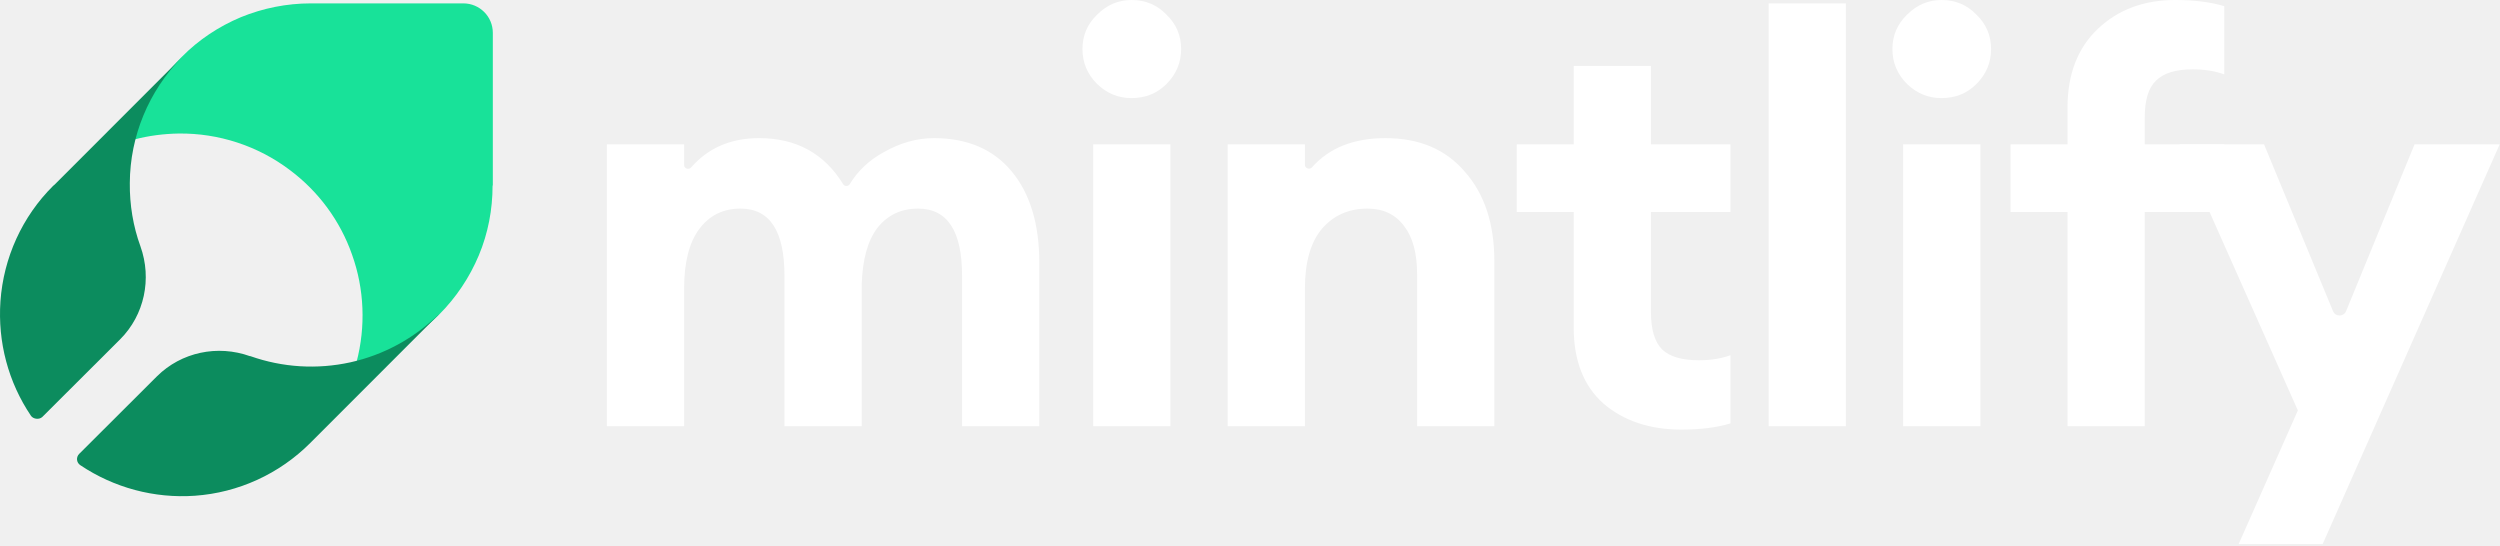
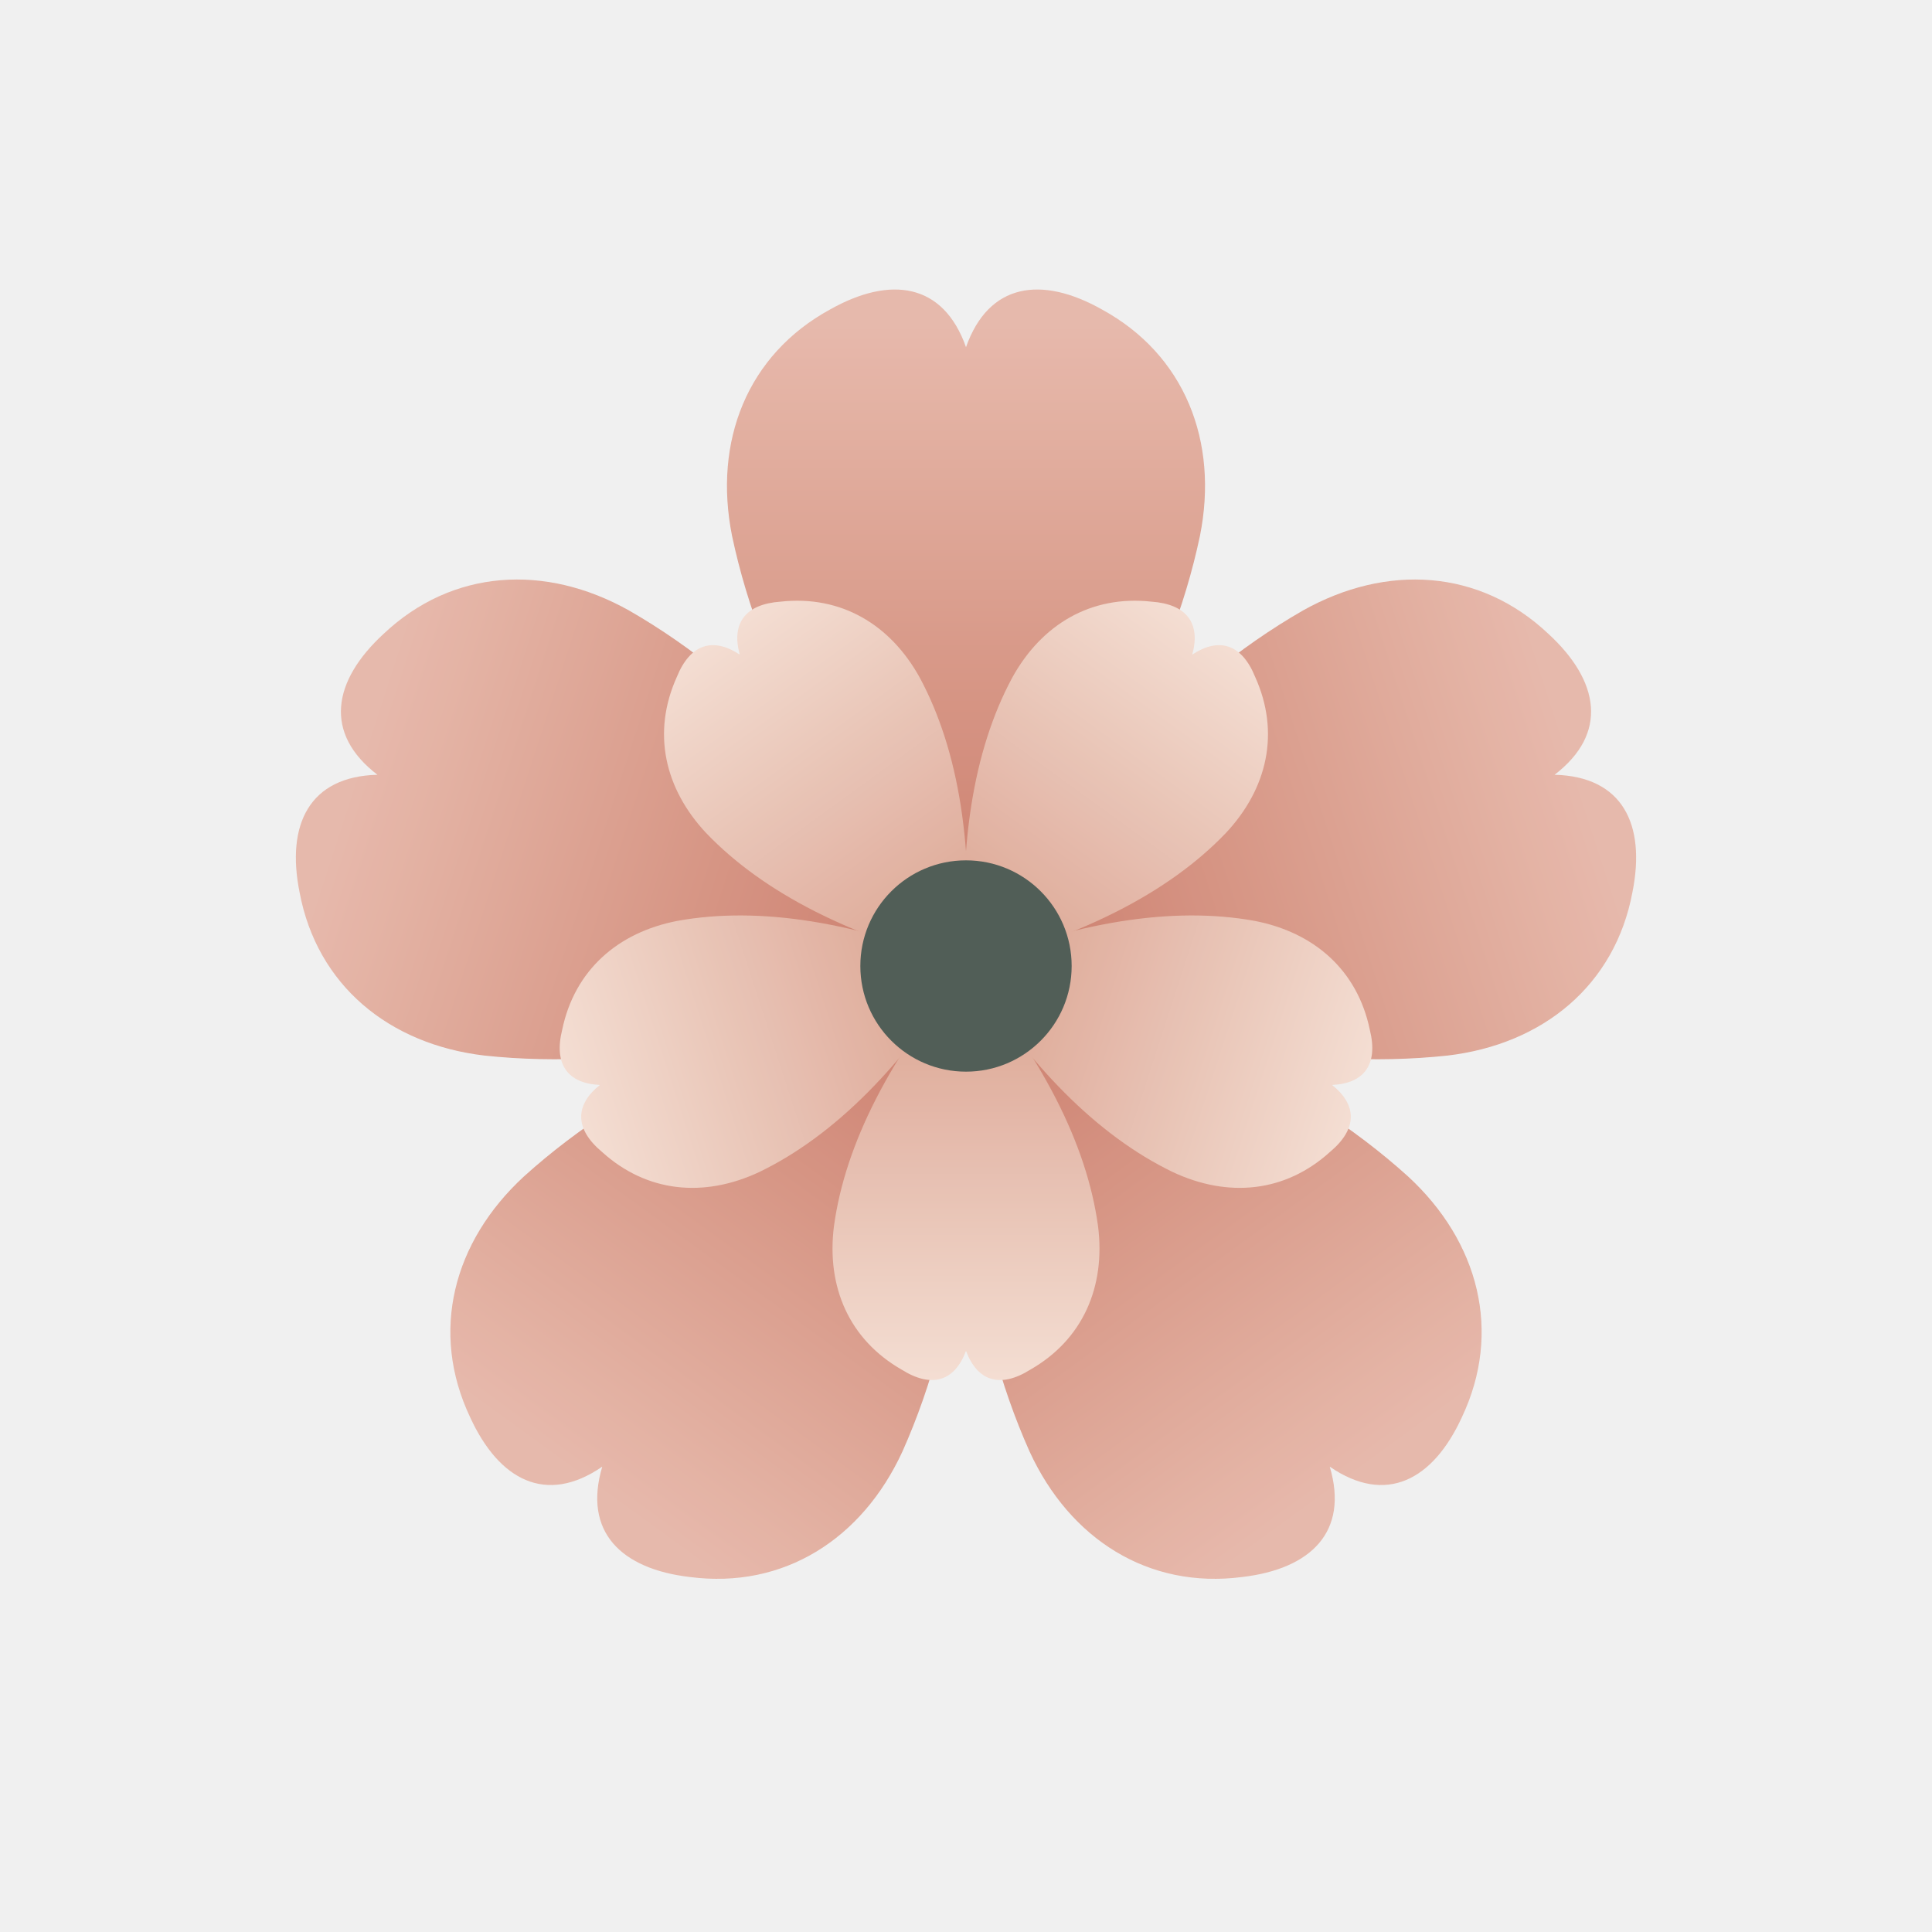
- <svg xmlns="http://www.w3.org/2000/svg" width="1682" height="367" viewBox="0 0 1682 367" fill="none">
-   <path d="M1562.69 366.037H1506.17L1546 276.14L1466.34 97.105H1523.24L1569.66 209.337C1571.28 213.26 1576.84 213.253 1578.45 209.325L1624.52 97.105H1681.79L1562.69 366.037Z" fill="white" />
-   <path d="M1391.02 286.761V142.622H1352.71V97.104H1391.02V72.449C1391.02 49.943 1397.85 32.242 1411.5 19.345C1425.16 6.448 1442.48 0 1463.47 0C1476.37 0 1487.37 1.391 1496.47 4.172V50.069C1490.4 47.793 1483.32 46.656 1475.23 46.656C1463.85 46.656 1455.63 49.184 1450.57 54.242C1445.51 59.046 1442.99 67.265 1442.99 78.897V97.104H1496.47V142.622H1442.99V286.761H1391.02Z" fill="white" />
-   <path d="M1306.22 66.001C1297.37 66.001 1289.66 62.84 1283.08 56.518C1276.51 49.943 1273.22 42.104 1273.22 33C1273.22 23.897 1276.51 16.184 1283.08 9.862C1289.66 3.287 1297.37 0 1306.22 0C1315.58 0 1323.42 3.287 1329.74 9.862C1336.31 16.184 1339.6 23.897 1339.6 33C1339.6 42.104 1336.31 49.943 1329.74 56.518C1323.42 62.84 1315.58 66.001 1306.22 66.001ZM1280.43 286.761V97.104H1332.39V286.761H1280.43Z" fill="white" />
-   <path d="M1189.94 286.761V2.276H1241.91V286.761H1189.94Z" fill="white" />
-   <path d="M1131.24 289.037C1110 289.037 1092.55 283.221 1078.89 271.588C1065.49 259.703 1058.79 242.634 1058.79 220.381V142.622H1020.48V97.104H1058.79V44.38H1110.76V97.104H1164.24V142.622H1110.76V210.14C1110.76 221.772 1113.29 230.117 1118.34 235.174C1123.4 239.979 1131.62 242.381 1143 242.381C1151.09 242.381 1158.17 241.243 1164.24 238.967V284.864C1155.14 287.646 1144.14 289.037 1131.24 289.037Z" fill="white" />
-   <path d="M825.979 286.761V97.104H877.945V110.967C877.945 113.311 881.135 114.347 882.688 112.591C894.273 99.485 910.773 92.932 932.187 92.932C954.946 92.932 972.774 100.518 985.67 115.69C998.82 130.61 1005.39 150.587 1005.39 175.622V286.761H953.429V184.346C953.429 170.438 950.521 159.691 944.704 152.104C938.888 144.265 930.67 140.346 920.049 140.346C907.405 140.346 897.164 144.898 889.325 154.001C881.738 163.105 877.945 176.507 877.945 194.208V286.761H825.979Z" fill="white" />
-   <path d="M761.286 66.001C752.436 66.001 744.723 62.84 738.148 56.518C731.574 49.943 728.286 42.104 728.286 33C728.286 23.897 731.574 16.184 738.148 9.862C744.723 3.287 752.436 0 761.286 0C770.643 0 778.482 3.287 784.804 9.862C791.379 16.184 794.666 23.897 794.666 33C794.666 42.104 791.379 49.943 784.804 56.518C778.482 62.84 770.643 66.001 761.286 66.001ZM735.493 286.761V97.104H787.459V286.761H735.493Z" fill="white" />
-   <path d="M647.273 286.761V185.484C647.273 155.392 637.411 140.346 617.686 140.346C606.307 140.346 597.204 144.645 590.376 153.242C583.801 161.84 580.261 174.61 579.755 191.553V286.761H527.789V185.484C527.789 155.392 517.927 140.346 498.203 140.346C486.571 140.346 477.341 144.898 470.513 154.001C463.685 163.105 460.272 176.507 460.272 194.208V286.761H408.306V97.104H460.272V111.103C460.272 113.435 463.407 114.462 464.939 112.704C476.419 99.522 491.68 92.932 510.72 92.932C535.742 92.932 554.588 103.262 567.259 123.923C568.258 125.553 570.718 125.527 571.712 123.894C577.189 114.891 584.802 107.731 594.548 102.414C605.675 96.093 616.928 92.932 628.307 92.932C650.813 92.932 668.261 100.391 680.652 115.311C693.043 130.231 699.239 150.714 699.239 176.76V286.761H647.273Z" fill="white" />
-   <path d="M331.569 124.833V22.09C331.569 11.065 322.625 2.276 311.764 2.276H209.069C192.938 2.276 176.967 5.472 162.113 11.544C147.26 17.775 133.685 26.724 122.345 38.228L121.546 39.027C106.533 54.207 95.833 73.062 90.402 93.834C100.145 91.277 110.206 89.999 120.268 89.839C147.1 89.52 173.453 98.148 194.855 114.287C214.18 128.668 228.873 148.481 236.859 171.331C245.164 194.5 246.122 219.746 239.893 243.554C260.496 238.122 279.503 227.416 294.675 212.396L295.474 211.597C306.813 200.252 315.917 186.67 322.145 171.81C328.374 156.95 331.409 140.971 331.409 124.833H331.569Z" fill="#18E299" />
-   <path d="M87.337 123.098C87.496 91.579 100.066 61.334 122.182 38.73L36.739 124.212C36.421 124.531 36.102 124.69 35.784 125.008C14.941 145.702 2.371 173.4 0.303 202.69C-1.607 230.07 5.553 257.131 20.828 279.736C22.285 281.892 26.238 282.601 28.466 280.532L80.813 228.319C97.202 211.923 102.293 187.568 94.497 165.759C89.564 152.229 87.178 137.743 87.337 123.098Z" fill="#0C8C5E" />
-   <path d="M294.976 211.605C278.587 227.683 258.062 238.826 235.786 243.761C213.351 248.695 190.121 247.263 168.482 239.622C168.482 239.622 168.323 239.622 168.164 239.622C146.365 231.822 122.022 236.916 105.633 253.153L53.285 305.365C51.057 307.594 51.376 311.255 54.081 313.006C76.674 328.129 103.724 335.451 131.091 333.541C160.368 331.472 187.894 318.896 208.737 298.043L209.533 297.247L294.976 211.765V211.605Z" fill="#0C8C5E" />
+ <svg xmlns="http://www.w3.org/2000/svg" width="200" height="200" viewBox="0 0 512 512" role="img" aria-labelledby="memoroseLogoTitle">
+   <defs>
+     <path id="outerPetal" d="M256 256C224 218 202 180 194 142C189 117 198 94 220 82C236 73 250 75 256 92C262 75 276 73 292 82C314 94 323 117 318 142C310 180 288 218 256 256Z" />
+     <path id="innerPetal" d="M256 256C236 232 224 209 221 187C219 171 225 157 239 149C247 144 253 146 256 154C259 146 265 144 273 149C287 157 293 171 291 187C288 209 276 232 256 256Z" />
+     <linearGradient id="outerFill" x1="256" y1="86" x2="256" y2="256" gradientUnits="userSpaceOnUse">
+       <stop offset="0" stop-color="#E6B8AA" />
+       <stop offset="1" stop-color="#C97865" />
+     </linearGradient>
+     <linearGradient id="innerFill" x1="256" y1="146" x2="256" y2="256" gradientUnits="userSpaceOnUse">
+       <stop offset="0" stop-color="#F4DDD2" />
+       <stop offset="1" stop-color="#D9A08D" />
+     </linearGradient>
+   </defs>
+   <g opacity="0.98">
+     <g fill="url(#outerFill)">
+       <use href="#outerPetal" />
+       <use href="#outerPetal" transform="rotate(72 256 256)" />
+       <use href="#outerPetal" transform="rotate(144 256 256)" />
+       <use href="#outerPetal" transform="rotate(216 256 256)" />
+       <use href="#outerPetal" transform="rotate(288 256 256)" />
+     </g>
+     <g fill="url(#innerFill)">
+       <use href="#innerPetal" transform="rotate(36 256 256)" />
+       <use href="#innerPetal" transform="rotate(108 256 256)" />
+       <use href="#innerPetal" transform="rotate(180 256 256)" />
+       <use href="#innerPetal" transform="rotate(252 256 256)" />
+       <use href="#innerPetal" transform="rotate(324 256 256)" />
+     </g>
+     <circle cx="256" cy="256" r="28" fill="#4E5B54" />
+   </g>
</svg>
